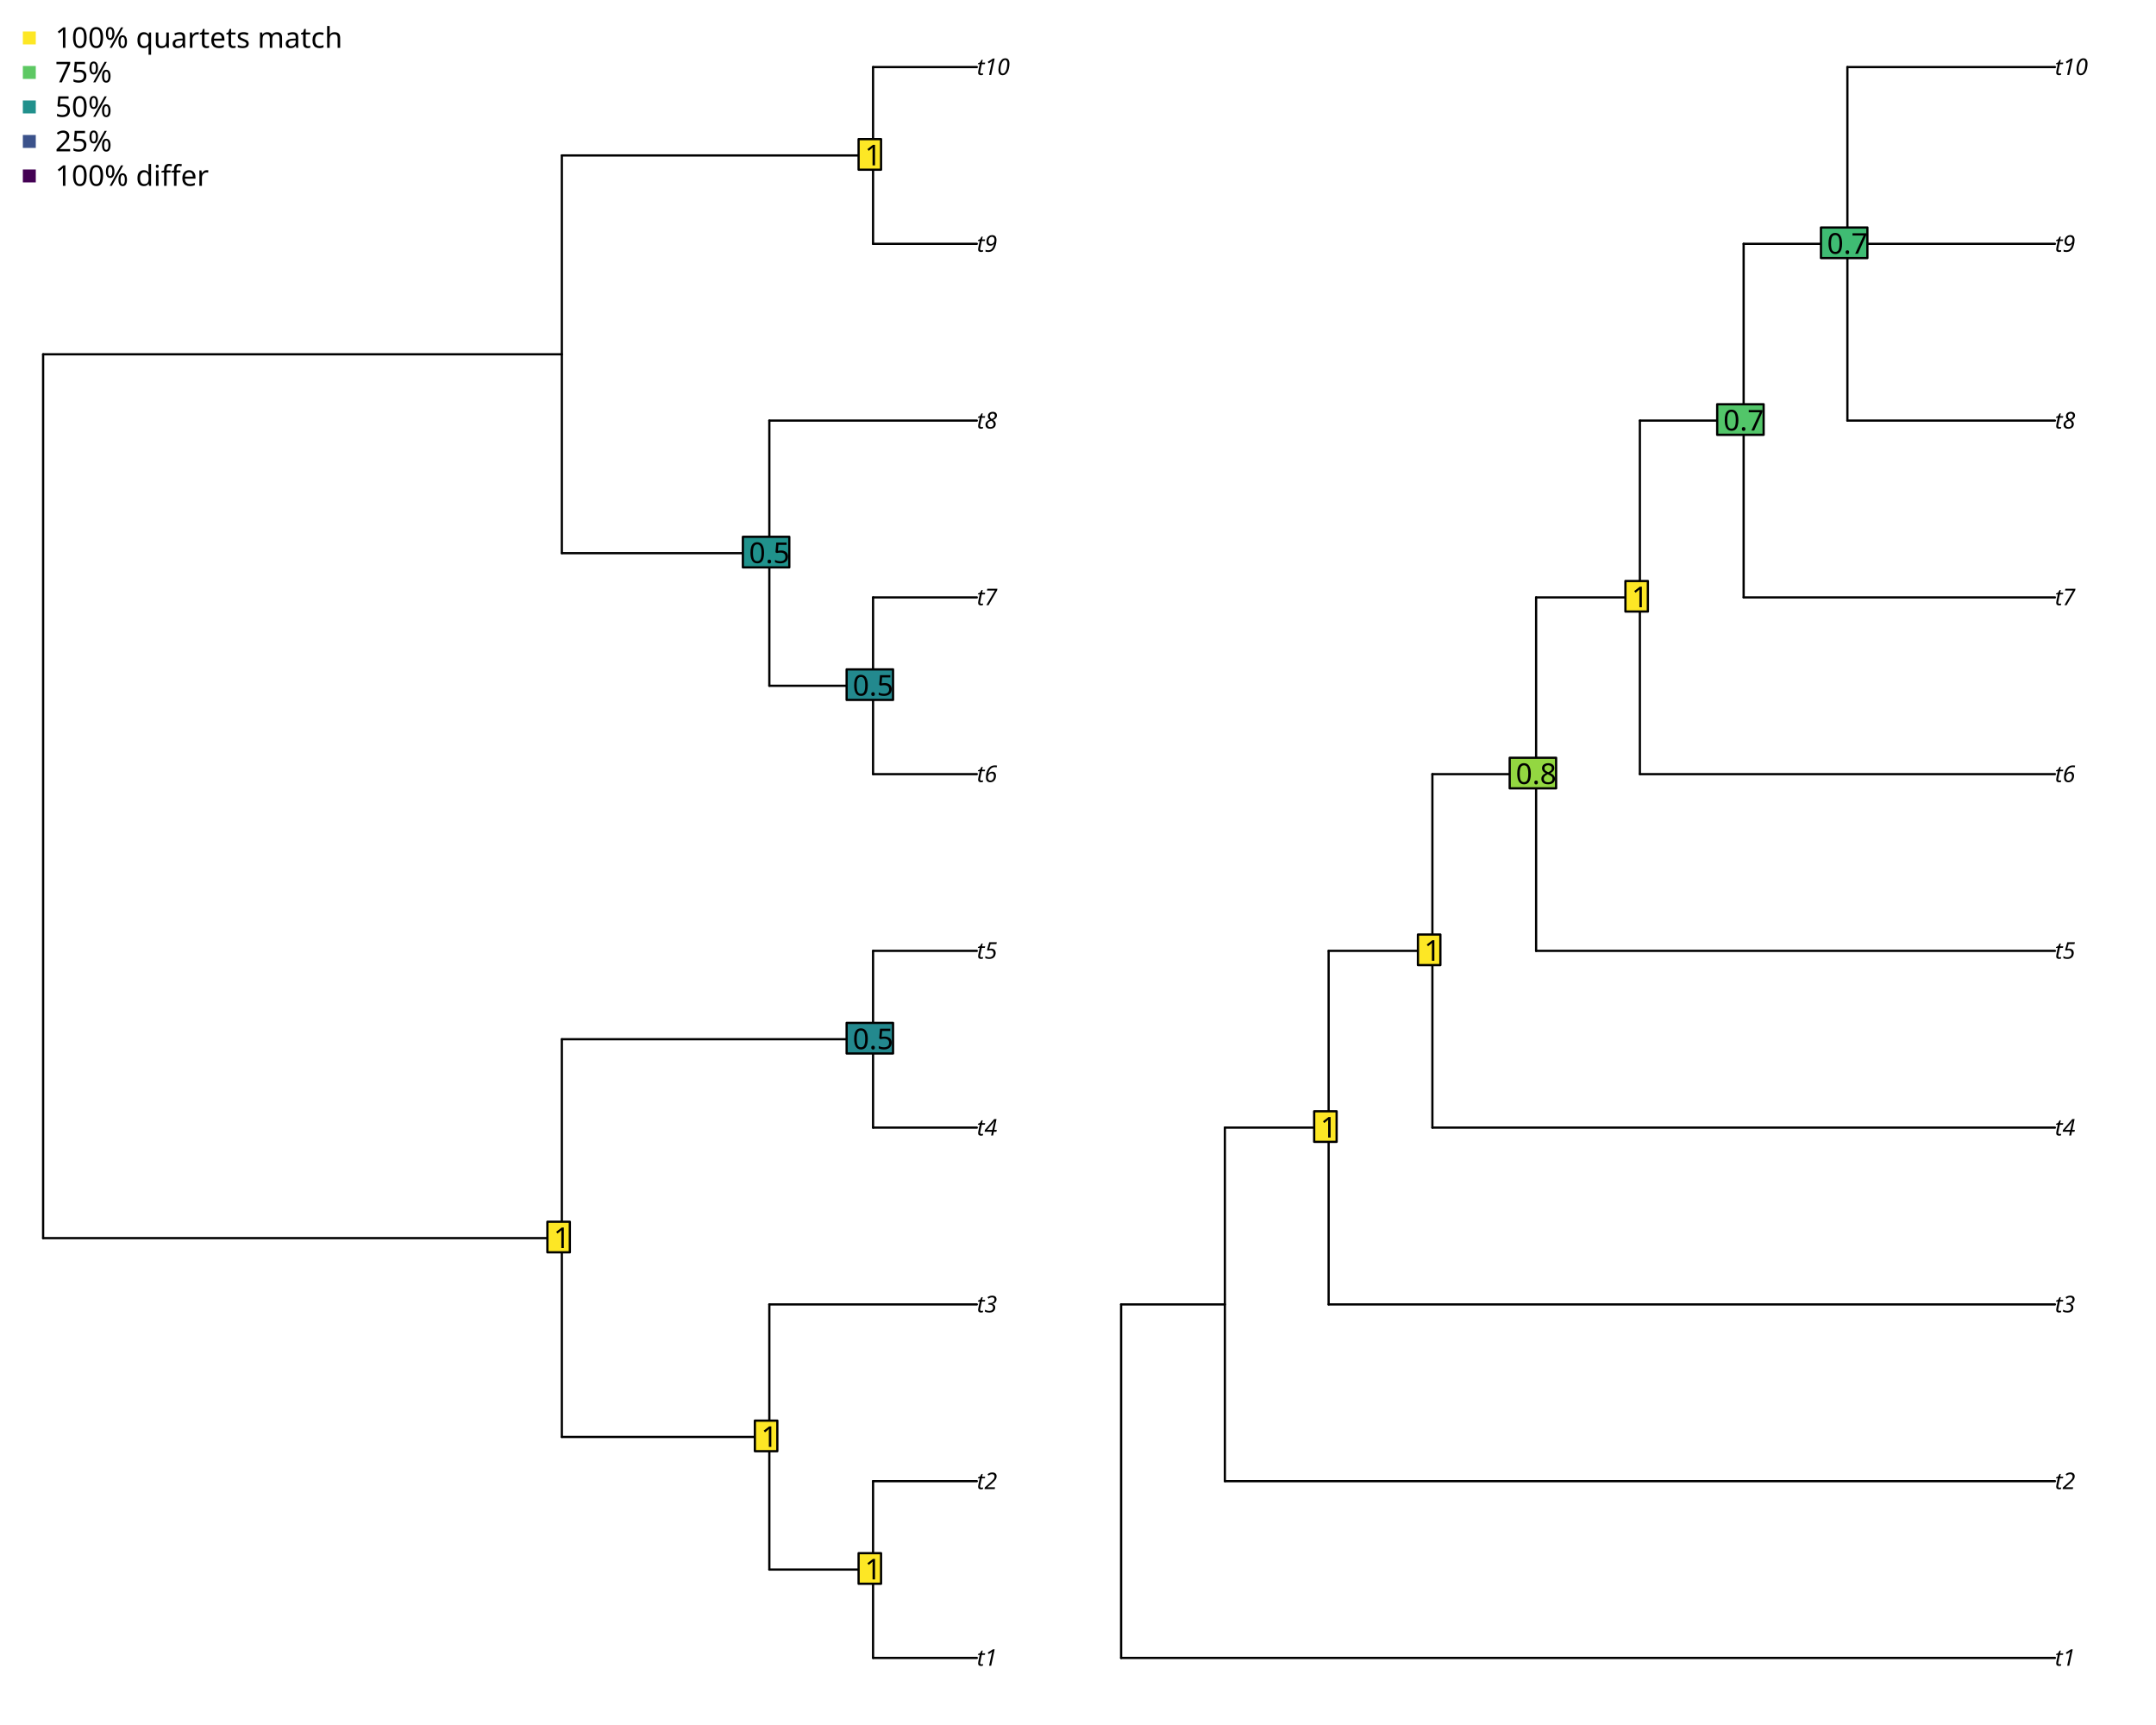
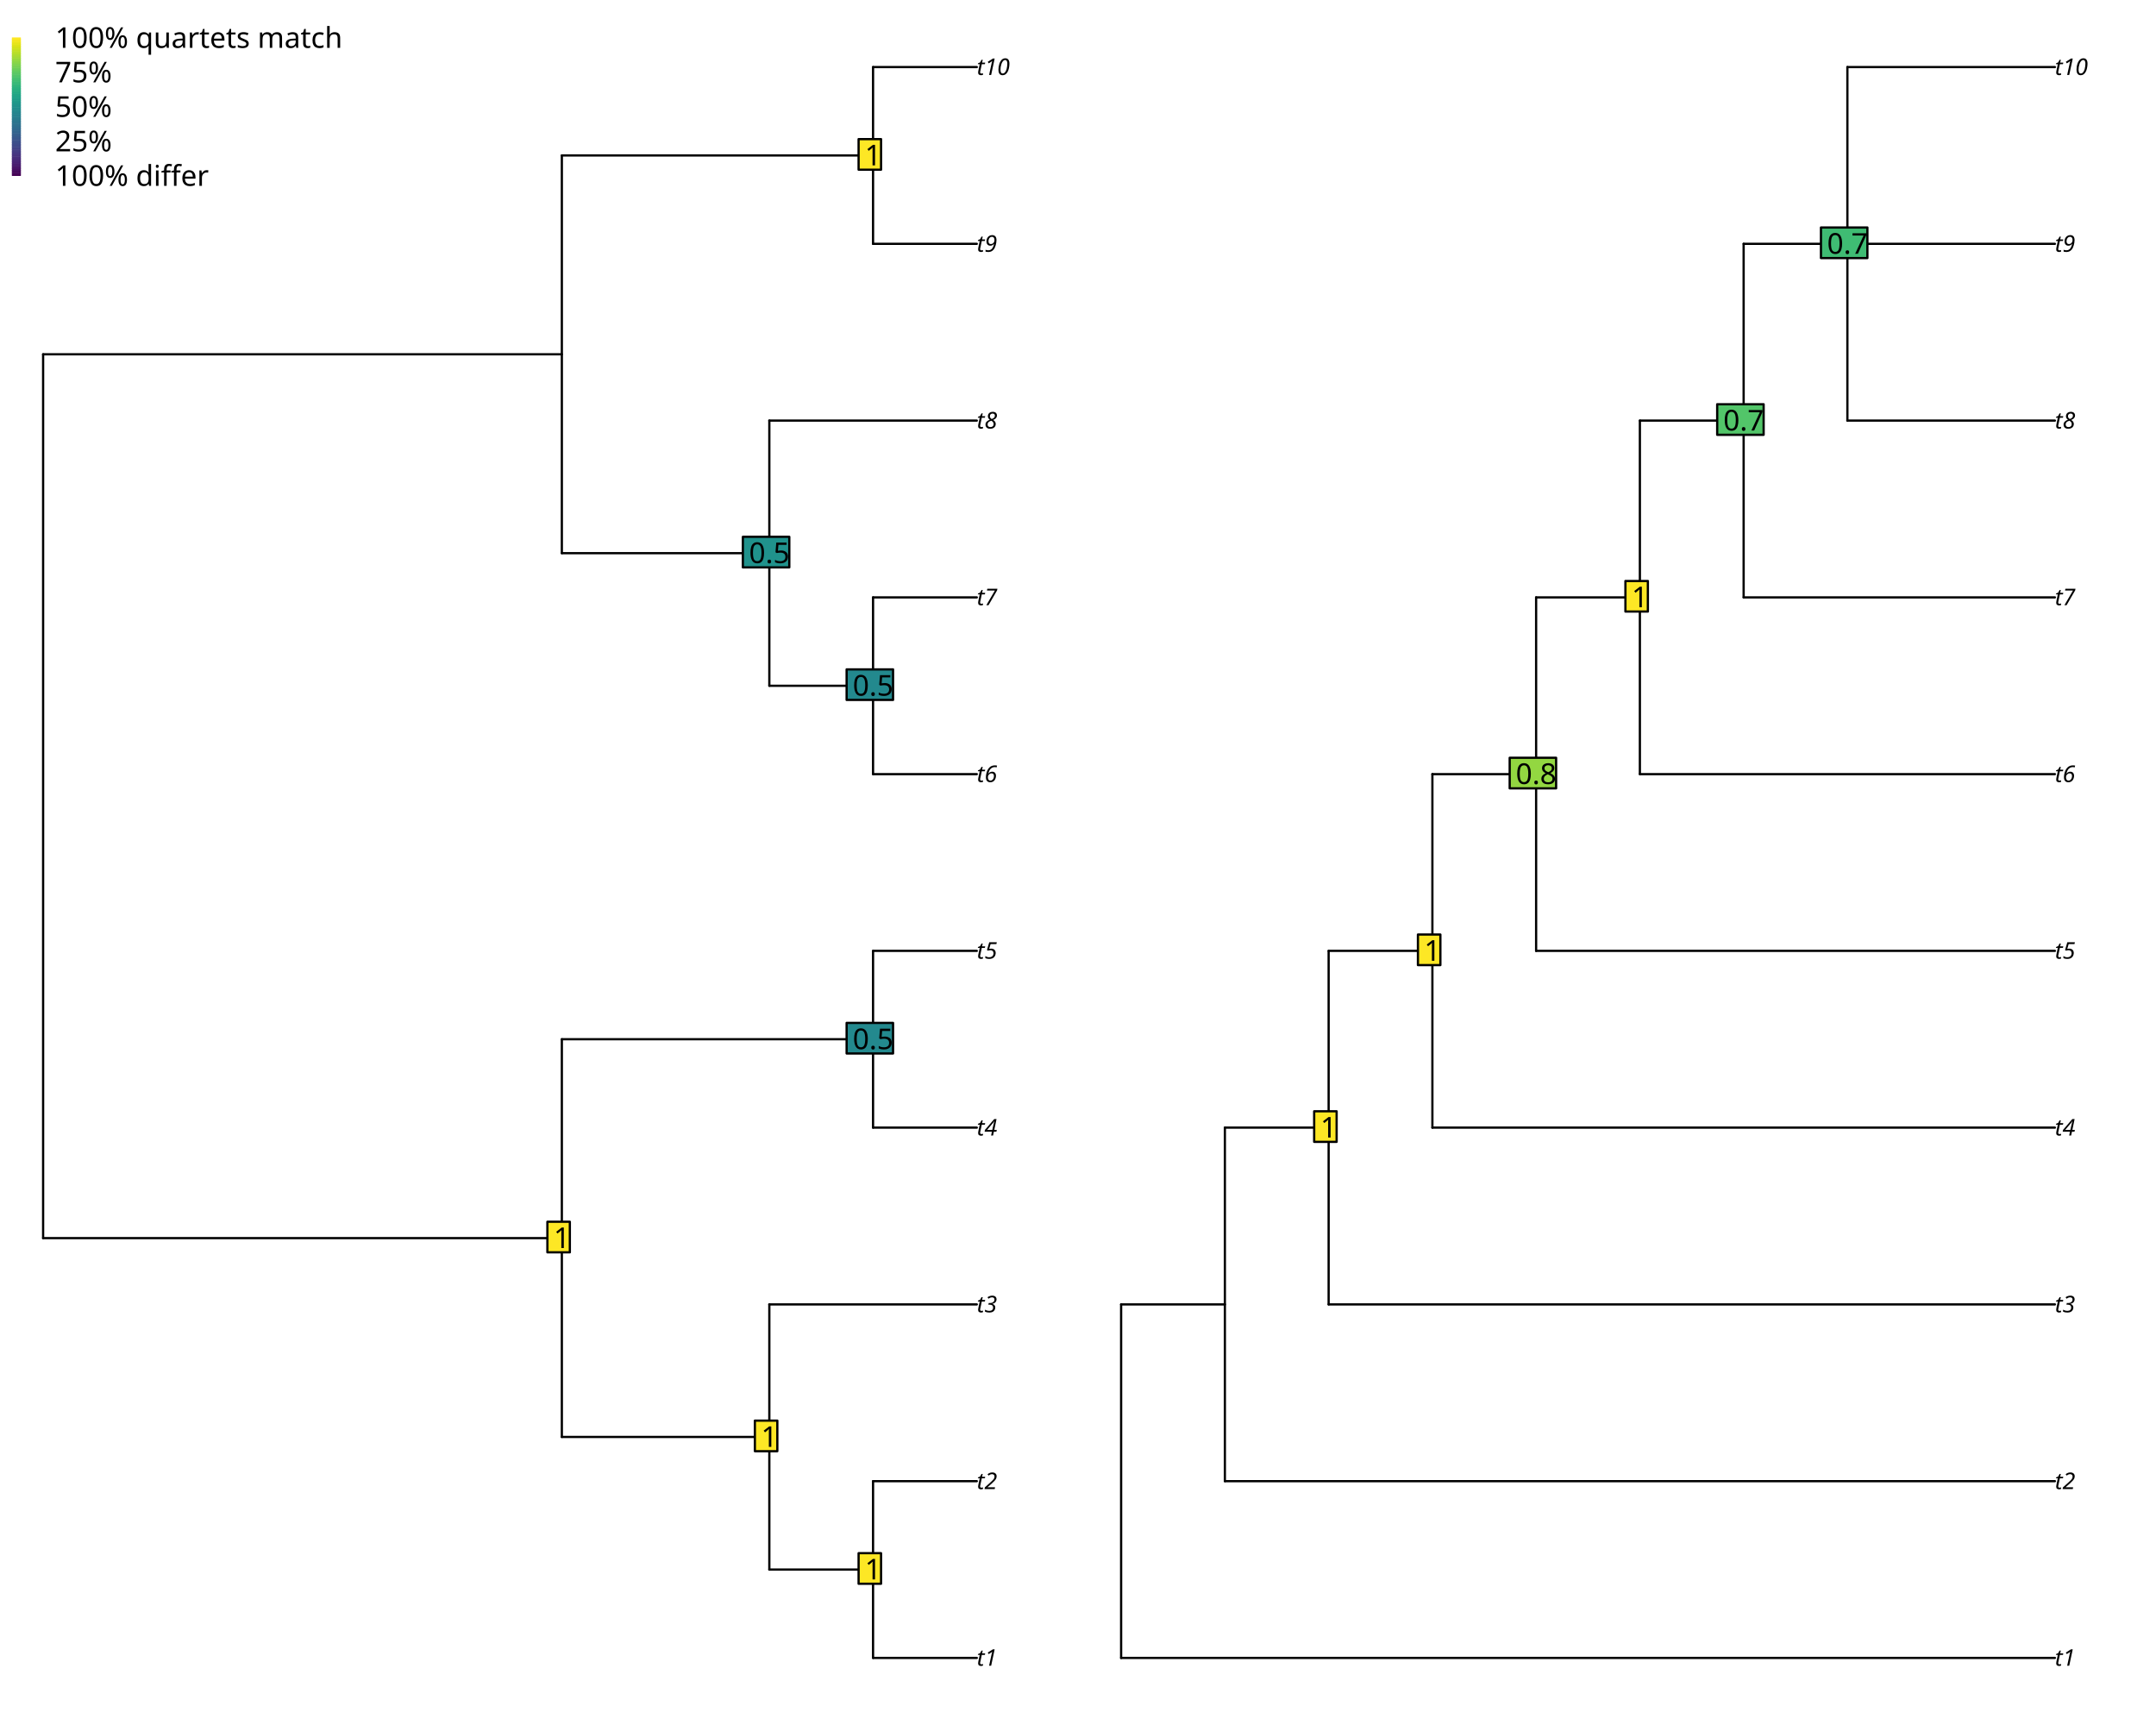
<svg xmlns="http://www.w3.org/2000/svg" class="svglite" data-engine-version="2.0" width="720.00pt" height="576.00pt" viewBox="0 0 720.00 576.00">
  <defs>
    <style type="text/css">
    .svglite line, .svglite polyline, .svglite polygon, .svglite path, .svglite rect, .svglite circle {
      fill: none;
      stroke: #000000;
      stroke-linecap: round;
      stroke-linejoin: round;
      stroke-miterlimit: 10.00;
    }
  </style>
  </defs>
  <rect width="100%" height="100%" style="stroke: none; fill: #FFFFFF;" />
  <defs>
    <clipPath id="cpMC4wMHw3MjAuMDB8MC4wMHw1NzYuMDA=">
      <rect x="0.00" y="0.00" width="720.00" height="576.00" />
    </clipPath>
  </defs>
  <g clip-path="url(#cpMC4wMHw3MjAuMDB8MC4wMHw1NzYuMDA=)">
</g>
  <defs>
    <clipPath id="cpMC4wMHwzNjAuMDB8MC4wMHw1NzYuMDA=">
      <rect x="0.00" y="0.00" width="360.00" height="576.00" />
    </clipPath>
  </defs>
  <g clip-path="url(#cpMC4wMHwzNjAuMDB8MC4wMHw1NzYuMDA=)">
</g>
  <defs>
    <clipPath id="cpMS4xNXwzNTguODV8MS4xNXw1NzQuODU=">
      <rect x="1.15" y="1.15" width="357.70" height="573.70" />
    </clipPath>
  </defs>
  <g clip-path="url(#cpMS4xNXwzNTguODV8MS4xNXw1NzQuODU=)">
    <line x1="14.40" y1="413.42" x2="187.63" y2="413.42" style="stroke-width: 0.75;" />
    <line x1="187.63" y1="479.82" x2="256.92" y2="479.82" style="stroke-width: 0.75;" />
    <line x1="256.92" y1="524.09" x2="291.56" y2="524.09" style="stroke-width: 0.75;" />
    <line x1="291.56" y1="553.60" x2="326.21" y2="553.60" style="stroke-width: 0.75;" />
    <line x1="291.56" y1="494.58" x2="326.21" y2="494.58" style="stroke-width: 0.75;" />
    <line x1="256.92" y1="435.56" x2="326.21" y2="435.56" style="stroke-width: 0.75;" />
    <line x1="187.63" y1="347.02" x2="291.56" y2="347.02" style="stroke-width: 0.75;" />
    <line x1="291.56" y1="376.53" x2="326.21" y2="376.53" style="stroke-width: 0.75;" />
    <line x1="291.56" y1="317.51" x2="326.21" y2="317.51" style="stroke-width: 0.75;" />
    <line x1="14.40" y1="118.31" x2="187.63" y2="118.31" style="stroke-width: 0.75;" />
    <line x1="187.63" y1="184.71" x2="256.92" y2="184.71" style="stroke-width: 0.75;" />
    <line x1="256.92" y1="228.98" x2="291.56" y2="228.98" style="stroke-width: 0.75;" />
    <line x1="291.56" y1="258.49" x2="326.21" y2="258.49" style="stroke-width: 0.75;" />
    <line x1="291.56" y1="199.47" x2="326.21" y2="199.47" style="stroke-width: 0.75;" />
    <line x1="256.92" y1="140.44" x2="326.21" y2="140.44" style="stroke-width: 0.75;" />
    <line x1="187.63" y1="51.91" x2="291.56" y2="51.91" style="stroke-width: 0.75;" />
    <line x1="291.56" y1="81.42" x2="326.21" y2="81.42" style="stroke-width: 0.75;" />
    <line x1="291.56" y1="22.40" x2="326.21" y2="22.40" style="stroke-width: 0.75;" />
    <line x1="14.40" y1="413.42" x2="14.40" y2="118.31" style="stroke-width: 0.75;" />
    <line x1="187.63" y1="479.82" x2="187.63" y2="347.02" style="stroke-width: 0.75;" />
    <line x1="256.92" y1="524.09" x2="256.92" y2="435.56" style="stroke-width: 0.75;" />
    <line x1="291.56" y1="553.60" x2="291.56" y2="494.58" style="stroke-width: 0.75;" />
    <line x1="291.56" y1="376.53" x2="291.56" y2="317.51" style="stroke-width: 0.75;" />
    <line x1="187.63" y1="184.71" x2="187.63" y2="51.91" style="stroke-width: 0.75;" />
    <line x1="256.92" y1="228.98" x2="256.92" y2="140.44" style="stroke-width: 0.75;" />
    <line x1="291.56" y1="258.49" x2="291.56" y2="199.47" style="stroke-width: 0.75;" />
    <line x1="291.56" y1="81.42" x2="291.56" y2="22.40" style="stroke-width: 0.75;" />
    <text x="326.21" y="556.21" style="font-size: 7.68px; font-style: italic; font-family: sans;" textLength="6.41px" lengthAdjust="spacingAndGlyphs">t1</text>
    <text x="326.21" y="497.23" style="font-size: 7.68px; font-style: italic; font-family: sans;" textLength="6.41px" lengthAdjust="spacingAndGlyphs">t2</text>
    <text x="326.21" y="438.20" style="font-size: 7.68px; font-style: italic; font-family: sans;" textLength="6.41px" lengthAdjust="spacingAndGlyphs">t3</text>
    <text x="326.21" y="379.15" style="font-size: 7.68px; font-style: italic; font-family: sans;" textLength="6.41px" lengthAdjust="spacingAndGlyphs">t4</text>
    <text x="326.21" y="320.12" style="font-size: 7.68px; font-style: italic; font-family: sans;" textLength="6.41px" lengthAdjust="spacingAndGlyphs">t5</text>
    <text x="326.21" y="261.13" style="font-size: 7.68px; font-style: italic; font-family: sans;" textLength="6.41px" lengthAdjust="spacingAndGlyphs">t6</text>
    <text x="326.21" y="202.08" style="font-size: 7.68px; font-style: italic; font-family: sans;" textLength="6.41px" lengthAdjust="spacingAndGlyphs">t7</text>
    <text x="326.21" y="143.09" style="font-size: 7.68px; font-style: italic; font-family: sans;" textLength="6.41px" lengthAdjust="spacingAndGlyphs">t8</text>
    <text x="326.21" y="84.07" style="font-size: 7.68px; font-style: italic; font-family: sans;" textLength="6.41px" lengthAdjust="spacingAndGlyphs">t9</text>
    <text x="326.21" y="25.04" style="font-size: 7.68px; font-style: italic; font-family: sans;" textLength="10.68px" lengthAdjust="spacingAndGlyphs">t10</text>
    <rect x="182.80" y="407.96" width="7.50" height="10.21" style="stroke-width: 0.75; fill: #FDE725;" />
    <rect x="252.09" y="474.36" width="7.50" height="10.21" style="stroke-width: 0.75; fill: #FDE725;" />
    <rect x="286.73" y="518.63" width="7.50" height="10.21" style="stroke-width: 0.75; fill: #FDE725;" />
    <rect x="282.73" y="341.56" width="15.51" height="10.21" style="stroke-width: 0.75; fill: #23898E;" />
    <rect x="248.08" y="179.25" width="15.51" height="10.21" style="stroke-width: 0.75; fill: #20928C;" />
    <rect x="282.73" y="223.51" width="15.51" height="10.21" style="stroke-width: 0.75; fill: #23898E;" />
    <rect x="286.73" y="46.45" width="7.50" height="10.21" style="stroke-width: 0.75; fill: #FDE725;" />
    <text x="187.63" y="416.73" text-anchor="middle" style="font-size: 9.60px; font-family: sans;" textLength="5.34px" lengthAdjust="spacingAndGlyphs">1</text>
    <text x="256.92" y="483.13" text-anchor="middle" style="font-size: 9.60px; font-family: sans;" textLength="5.34px" lengthAdjust="spacingAndGlyphs">1</text>
    <text x="291.56" y="527.39" text-anchor="middle" style="font-size: 9.60px; font-family: sans;" textLength="5.34px" lengthAdjust="spacingAndGlyphs">1</text>
    <text x="291.56" y="350.33" text-anchor="middle" style="font-size: 9.60px; font-family: sans;" textLength="13.35px" lengthAdjust="spacingAndGlyphs">0.5</text>
    <text x="256.92" y="188.01" text-anchor="middle" style="font-size: 9.60px; font-family: sans;" textLength="13.35px" lengthAdjust="spacingAndGlyphs">0.5</text>
    <text x="291.56" y="232.28" text-anchor="middle" style="font-size: 9.60px; font-family: sans;" textLength="13.35px" lengthAdjust="spacingAndGlyphs">0.5</text>
    <text x="291.56" y="55.21" text-anchor="middle" style="font-size: 9.60px; font-family: sans;" textLength="5.34px" lengthAdjust="spacingAndGlyphs">1</text>
-     <polygon points="7.63,14.83 11.95,14.83 11.95,10.51 7.63,10.51 " style="stroke-width: 0.75; stroke: none; fill: #FDE725;" />
-     <polygon points="7.63,26.35 11.95,26.35 11.95,22.03 7.63,22.03 " style="stroke-width: 0.75; stroke: none; fill: #5DC863;" />
-     <polygon points="7.63,37.87 11.95,37.87 11.95,33.55 7.63,33.55 " style="stroke-width: 0.75; stroke: none; fill: #21908C;" />
-     <polygon points="7.63,49.39 11.95,49.39 11.95,45.07 7.63,45.07 " style="stroke-width: 0.75; stroke: none; fill: #3B528B;" />
-     <polygon points="7.63,60.91 11.95,60.91 11.95,56.59 7.63,56.59 " style="stroke-width: 0.75; stroke: none; fill: #440154;" />
    <text x="18.43" y="15.98" style="font-size: 9.60px; font-family: sans;" textLength="90.73px" lengthAdjust="spacingAndGlyphs">100% quartets match</text>
    <text x="18.43" y="27.50" style="font-size: 9.60px; font-family: sans;" textLength="19.22px" lengthAdjust="spacingAndGlyphs">75%</text>
    <text x="18.43" y="39.02" style="font-size: 9.60px; font-family: sans;" textLength="19.22px" lengthAdjust="spacingAndGlyphs">50%</text>
    <text x="18.43" y="50.54" style="font-size: 9.60px; font-family: sans;" textLength="19.22px" lengthAdjust="spacingAndGlyphs">25%</text>
    <text x="18.43" y="62.06" style="font-size: 9.60px; font-family: sans;" textLength="48.56px" lengthAdjust="spacingAndGlyphs">100% differ</text>
+     <line x1="5.47" y1="58.75" x2="5.47" y2="58.11" style="stroke-width: 3.00; stroke: #440154; stroke-linecap: butt;" />
+     <line x1="5.47" y1="58.30" x2="5.47" y2="57.66" style="stroke-width: 3.00; stroke: #450558; stroke-linecap: butt;" />
+     <line x1="5.47" y1="57.84" x2="5.47" y2="57.20" style="stroke-width: 3.00; stroke: #46085C; stroke-linecap: butt;" />
+     <line x1="5.47" y1="57.38" x2="5.47" y2="56.74" style="stroke-width: 3.00; stroke: #470C5F; stroke-linecap: butt;" />
+     <line x1="5.47" y1="56.93" x2="5.47" y2="56.29" style="stroke-width: 3.00; stroke: #471063; stroke-linecap: butt;" />
+     <line x1="5.47" y1="56.47" x2="5.47" y2="55.83" style="stroke-width: 3.00; stroke: #481467; stroke-linecap: butt;" />
+     <line x1="5.47" y1="56.01" x2="5.47" y2="55.37" style="stroke-width: 3.00; stroke: #481769; stroke-linecap: butt;" />
+     <line x1="5.47" y1="55.56" x2="5.47" y2="54.92" style="stroke-width: 3.00; stroke: #481B6D; stroke-linecap: butt;" />
+     <line x1="5.47" y1="55.10" x2="5.47" y2="54.46" style="stroke-width: 3.00; stroke: #481E6F; stroke-linecap: butt;" />
+     <line x1="5.47" y1="54.65" x2="5.47" y2="54.01" style="stroke-width: 3.00; stroke: #482173; stroke-linecap: butt;" />
+     <line x1="5.47" y1="54.19" x2="5.47" y2="53.55" style="stroke-width: 3.00; stroke: #482576; stroke-linecap: butt;" />
+     <line x1="5.47" y1="53.73" x2="5.47" y2="53.09" style="stroke-width: 3.00; stroke: #482878; stroke-linecap: butt;" />
+     <line x1="5.47" y1="53.28" x2="5.47" y2="52.64" style="stroke-width: 3.00; stroke: #472B7A; stroke-linecap: butt;" />
+     <line x1="5.47" y1="52.82" x2="5.47" y2="52.18" style="stroke-width: 3.00; stroke: #472E7C; stroke-linecap: butt;" />
+     <line x1="5.47" y1="52.36" x2="5.47" y2="51.72" style="stroke-width: 3.00; stroke: #46317E; stroke-linecap: butt;" />
+     <line x1="5.47" y1="51.91" x2="5.47" y2="51.27" style="stroke-width: 3.00; stroke: #463480; stroke-linecap: butt;" />
+     <line x1="5.47" y1="51.45" x2="5.47" y2="50.81" style="stroke-width: 3.00; stroke: #453882; stroke-linecap: butt;" />
+     <line x1="5.47" y1="51.00" x2="5.47" y2="50.36" style="stroke-width: 3.00; stroke: #443A83; stroke-linecap: butt;" />
+     <line x1="5.47" y1="50.54" x2="5.47" y2="49.90" style="stroke-width: 3.00; stroke: #433E85; stroke-linecap: butt;" />
+     <line x1="5.47" y1="50.08" x2="5.47" y2="49.44" style="stroke-width: 3.00; stroke: #424086; stroke-linecap: butt;" />
+     <line x1="5.47" y1="49.63" x2="5.47" y2="48.99" style="stroke-width: 3.00; stroke: #414487; stroke-linecap: butt;" />
+     <line x1="5.47" y1="49.17" x2="5.47" y2="48.53" style="stroke-width: 3.00; stroke: #3F4788; stroke-linecap: butt;" />
+     <line x1="5.47" y1="48.71" x2="5.47" y2="48.07" style="stroke-width: 3.00; stroke: #3E4989; stroke-linecap: butt;" />
+     <line x1="5.47" y1="48.26" x2="5.47" y2="47.62" style="stroke-width: 3.00; stroke: #3D4D8A; stroke-linecap: butt;" />
+     <line x1="5.47" y1="47.80" x2="5.47" y2="47.16" style="stroke-width: 3.00; stroke: #3C4F8A; stroke-linecap: butt;" />
+     <line x1="5.47" y1="47.35" x2="5.47" y2="46.71" style="stroke-width: 3.00; stroke: #3B528B; stroke-linecap: butt;" />
+     <line x1="5.47" y1="46.89" x2="5.47" y2="46.25" style="stroke-width: 3.00; stroke: #3A548C; stroke-linecap: butt;" />
+     <line x1="5.47" y1="46.43" x2="5.47" y2="45.79" style="stroke-width: 3.00; stroke: #38588C; stroke-linecap: butt;" />
+     <line x1="5.47" y1="45.98" x2="5.47" y2="45.34" style="stroke-width: 3.00; stroke: #375A8C; stroke-linecap: butt;" />
+     <line x1="5.47" y1="45.52" x2="5.47" y2="44.88" style="stroke-width: 3.00; stroke: #365D8D; stroke-linecap: butt;" />
+     <line x1="5.47" y1="45.06" x2="5.47" y2="44.42" style="stroke-width: 3.00; stroke: #35608D; stroke-linecap: butt;" />
+     <line x1="5.47" y1="44.61" x2="5.47" y2="43.97" style="stroke-width: 3.00; stroke: #33628D; stroke-linecap: butt;" />
+     <line x1="5.47" y1="44.15" x2="5.47" y2="43.51" style="stroke-width: 3.00; stroke: #32658E; stroke-linecap: butt;" />
+     <line x1="5.47" y1="43.70" x2="5.47" y2="43.06" style="stroke-width: 3.00; stroke: #31678E; stroke-linecap: butt;" />
+     <line x1="5.47" y1="43.24" x2="5.47" y2="42.60" style="stroke-width: 3.00; stroke: #306A8E; stroke-linecap: butt;" />
+     <line x1="5.47" y1="42.78" x2="5.47" y2="42.14" style="stroke-width: 3.00; stroke: #2F6C8E; stroke-linecap: butt;" />
+     <line x1="5.47" y1="42.33" x2="5.47" y2="41.69" style="stroke-width: 3.00; stroke: #2E6F8E; stroke-linecap: butt;" />
+     <line x1="5.47" y1="41.87" x2="5.47" y2="41.23" style="stroke-width: 3.00; stroke: #2D718E; stroke-linecap: butt;" />
+     <line x1="5.47" y1="41.41" x2="5.47" y2="40.77" style="stroke-width: 3.00; stroke: #2C738E; stroke-linecap: butt;" />
+     <line x1="5.47" y1="40.96" x2="5.47" y2="40.32" style="stroke-width: 3.00; stroke: #2B758E; stroke-linecap: butt;" />
+     <line x1="5.47" y1="40.50" x2="5.47" y2="39.86" style="stroke-width: 3.00; stroke: #2A788E; stroke-linecap: butt;" />
+     <line x1="5.47" y1="40.05" x2="5.47" y2="39.41" style="stroke-width: 3.00; stroke: #297B8E; stroke-linecap: butt;" />
+     <line x1="5.47" y1="39.59" x2="5.47" y2="38.95" style="stroke-width: 3.00; stroke: #287D8E; stroke-linecap: butt;" />
+     <line x1="5.47" y1="39.13" x2="5.47" y2="38.49" style="stroke-width: 3.00; stroke: #27808E; stroke-linecap: butt;" />
+     <line x1="5.47" y1="38.68" x2="5.47" y2="38.04" style="stroke-width: 3.00; stroke: #26828E; stroke-linecap: butt;" />
+     <line x1="5.47" y1="38.22" x2="5.47" y2="37.58" style="stroke-width: 3.00; stroke: #25848E; stroke-linecap: butt;" />
+     <line x1="5.47" y1="37.77" x2="5.47" y2="37.12" style="stroke-width: 3.00; stroke: #24868E; stroke-linecap: butt;" />
+     <line x1="5.47" y1="37.31" x2="5.47" y2="36.67" style="stroke-width: 3.00; stroke: #23898E; stroke-linecap: butt;" />
+     <line x1="5.47" y1="36.85" x2="5.47" y2="36.21" style="stroke-width: 3.00; stroke: #228B8D; stroke-linecap: butt;" />
+     <line x1="5.47" y1="36.40" x2="5.47" y2="35.76" style="stroke-width: 3.00; stroke: #218E8D; stroke-linecap: butt;" />
+     <line x1="5.47" y1="35.94" x2="5.47" y2="35.30" style="stroke-width: 3.00; stroke: #21908C; stroke-linecap: butt;" />
+     <line x1="5.47" y1="35.48" x2="5.47" y2="34.84" style="stroke-width: 3.00; stroke: #20928C; stroke-linecap: butt;" />
+     <line x1="5.47" y1="35.03" x2="5.47" y2="34.39" style="stroke-width: 3.00; stroke: #1F958B; stroke-linecap: butt;" />
+     <line x1="5.47" y1="34.57" x2="5.47" y2="33.93" style="stroke-width: 3.00; stroke: #1F978B; stroke-linecap: butt;" />
+     <line x1="5.47" y1="34.12" x2="5.47" y2="33.47" style="stroke-width: 3.00; stroke: #1F9A8A; stroke-linecap: butt;" />
+     <line x1="5.47" y1="33.66" x2="5.47" y2="33.02" style="stroke-width: 3.00; stroke: #1E9C89; stroke-linecap: butt;" />
+     <line x1="5.47" y1="33.20" x2="5.47" y2="32.56" style="stroke-width: 3.00; stroke: #1F9F88; stroke-linecap: butt;" />
+     <line x1="5.47" y1="32.75" x2="5.47" y2="32.11" style="stroke-width: 3.00; stroke: #1FA188; stroke-linecap: butt;" />
+     <line x1="5.47" y1="32.29" x2="5.47" y2="31.65" style="stroke-width: 3.00; stroke: #20A386; stroke-linecap: butt;" />
+     <line x1="5.47" y1="31.83" x2="5.47" y2="31.19" style="stroke-width: 3.00; stroke: #21A585; stroke-linecap: butt;" />
+     <line x1="5.47" y1="31.38" x2="5.47" y2="30.74" style="stroke-width: 3.00; stroke: #22A884; stroke-linecap: butt;" />
+     <line x1="5.47" y1="30.92" x2="5.47" y2="30.28" style="stroke-width: 3.00; stroke: #25AB82; stroke-linecap: butt;" />
+     <line x1="5.47" y1="30.47" x2="5.47" y2="29.82" style="stroke-width: 3.00; stroke: #26AD81; stroke-linecap: butt;" />
+     <line x1="5.47" y1="30.01" x2="5.47" y2="29.37" style="stroke-width: 3.00; stroke: #29AF7F; stroke-linecap: butt;" />
+     <line x1="5.47" y1="29.55" x2="5.47" y2="28.91" style="stroke-width: 3.00; stroke: #2CB17E; stroke-linecap: butt;" />
+     <line x1="5.47" y1="29.10" x2="5.47" y2="28.46" style="stroke-width: 3.00; stroke: #2FB47C; stroke-linecap: butt;" />
+     <line x1="5.47" y1="28.64" x2="5.47" y2="28.00" style="stroke-width: 3.00; stroke: #33B67A; stroke-linecap: butt;" />
+     <line x1="5.47" y1="28.18" x2="5.47" y2="27.54" style="stroke-width: 3.00; stroke: #37B878; stroke-linecap: butt;" />
+     <line x1="5.47" y1="27.73" x2="5.47" y2="27.09" style="stroke-width: 3.00; stroke: #3ABA76; stroke-linecap: butt;" />
+     <line x1="5.47" y1="27.27" x2="5.47" y2="26.63" style="stroke-width: 3.00; stroke: #3FBC73; stroke-linecap: butt;" />
+     <line x1="5.47" y1="26.82" x2="5.47" y2="26.17" style="stroke-width: 3.00; stroke: #43BF71; stroke-linecap: butt;" />
+     <line x1="5.47" y1="26.36" x2="5.47" y2="25.72" style="stroke-width: 3.00; stroke: #48C16E; stroke-linecap: butt;" />
+     <line x1="5.47" y1="25.90" x2="5.47" y2="25.26" style="stroke-width: 3.00; stroke: #4DC36B; stroke-linecap: butt;" />
+     <line x1="5.47" y1="25.45" x2="5.47" y2="24.81" style="stroke-width: 3.00; stroke: #52C569; stroke-linecap: butt;" />
+     <line x1="5.47" y1="24.99" x2="5.47" y2="24.35" style="stroke-width: 3.00; stroke: #57C766; stroke-linecap: butt;" />
+     <line x1="5.47" y1="24.53" x2="5.47" y2="23.89" style="stroke-width: 3.00; stroke: #5DC863; stroke-linecap: butt;" />
+     <line x1="5.47" y1="24.08" x2="5.47" y2="23.44" style="stroke-width: 3.00; stroke: #62CB5F; stroke-linecap: butt;" />
+     <line x1="5.47" y1="23.62" x2="5.47" y2="22.98" style="stroke-width: 3.00; stroke: #68CC5C; stroke-linecap: butt;" />
+     <line x1="5.47" y1="23.17" x2="5.47" y2="22.52" style="stroke-width: 3.00; stroke: #6ECE58; stroke-linecap: butt;" />
+     <line x1="5.47" y1="22.71" x2="5.47" y2="22.07" style="stroke-width: 3.00; stroke: #74D055; stroke-linecap: butt;" />
+     <line x1="5.47" y1="22.25" x2="5.47" y2="21.61" style="stroke-width: 3.00; stroke: #7AD151; stroke-linecap: butt;" />
+     <line x1="5.47" y1="21.80" x2="5.47" y2="21.16" style="stroke-width: 3.00; stroke: #80D34D; stroke-linecap: butt;" />
+     <line x1="5.47" y1="21.34" x2="5.47" y2="20.70" style="stroke-width: 3.00; stroke: #86D549; stroke-linecap: butt;" />
+     <line x1="5.47" y1="20.88" x2="5.47" y2="20.24" style="stroke-width: 3.00; stroke: #8DD645; stroke-linecap: butt;" />
+     <line x1="5.47" y1="20.43" x2="5.47" y2="19.79" style="stroke-width: 3.00; stroke: #93D741; stroke-linecap: butt;" />
+     <line x1="5.47" y1="19.97" x2="5.47" y2="19.33" style="stroke-width: 3.00; stroke: #9AD93C; stroke-linecap: butt;" />
+     <line x1="5.47" y1="19.52" x2="5.47" y2="18.88" style="stroke-width: 3.00; stroke: #A1DA38; stroke-linecap: butt;" />
+     <line x1="5.47" y1="19.06" x2="5.47" y2="18.42" style="stroke-width: 3.00; stroke: #A8DB34; stroke-linecap: butt;" />
+     <line x1="5.47" y1="18.60" x2="5.47" y2="17.96" style="stroke-width: 3.00; stroke: #AEDC30; stroke-linecap: butt;" />
+     <line x1="5.47" y1="18.15" x2="5.47" y2="17.51" style="stroke-width: 3.00; stroke: #B5DE2B; stroke-linecap: butt;" />
+     <line x1="5.47" y1="17.69" x2="5.47" y2="17.05" style="stroke-width: 3.00; stroke: #BBDF27; stroke-linecap: butt;" />
+     <line x1="5.47" y1="17.23" x2="5.47" y2="16.59" style="stroke-width: 3.00; stroke: #C2DF23; stroke-linecap: butt;" />
+     <line x1="5.47" y1="16.78" x2="5.47" y2="16.14" style="stroke-width: 3.00; stroke: #C9E120; stroke-linecap: butt;" />
+     <line x1="5.47" y1="16.32" x2="5.47" y2="15.68" style="stroke-width: 3.00; stroke: #D0E11C; stroke-linecap: butt;" />
+     <line x1="5.47" y1="15.87" x2="5.47" y2="15.23" style="stroke-width: 3.00; stroke: #D7E219; stroke-linecap: butt;" />
+     <line x1="5.47" y1="15.41" x2="5.47" y2="14.77" style="stroke-width: 3.00; stroke: #DEE318; stroke-linecap: butt;" />
+     <line x1="5.47" y1="14.95" x2="5.47" y2="14.31" style="stroke-width: 3.00; stroke: #E5E419; stroke-linecap: butt;" />
+     <line x1="5.47" y1="14.50" x2="5.47" y2="13.86" style="stroke-width: 3.00; stroke: #EBE51A; stroke-linecap: butt;" />
+     <line x1="5.47" y1="14.04" x2="5.47" y2="13.40" style="stroke-width: 3.00; stroke: #F1E51D; stroke-linecap: butt;" />
+     <line x1="5.47" y1="13.58" x2="5.47" y2="12.94" style="stroke-width: 3.00; stroke: #F7E620; stroke-linecap: butt;" />
+     <line x1="5.47" y1="13.13" x2="5.47" y2="12.49" style="stroke-width: 3.00; stroke: #FDE725; stroke-linecap: butt;" />
  </g>
  <defs>
    <clipPath id="cpMzYxLjE1fDcxOC44NXwxLjE1fDU3NC44NQ==">
      <rect x="361.15" y="1.15" width="357.70" height="573.70" />
    </clipPath>
  </defs>
  <g clip-path="url(#cpMzYxLjE1fDcxOC44NXwxLjE1fDU3NC44NQ==)">
</g>
  <defs>
    <clipPath id="cpMzYwLjAwfDcyMC4wMHwwLjAwfDU3Ni4wMA==">
      <rect x="360.00" y="0.00" width="360.00" height="576.00" />
    </clipPath>
  </defs>
  <g clip-path="url(#cpMzYwLjAwfDcyMC4wMHwwLjAwfDU3Ni4wMA==)">
</g>
  <g clip-path="url(#cpMzYxLjE1fDcxOC44NXwxLjE1fDU3NC44NQ==)">
    <line x1="374.40" y1="553.60" x2="686.24" y2="553.60" style="stroke-width: 0.75;" />
    <line x1="374.40" y1="435.56" x2="409.05" y2="435.56" style="stroke-width: 0.75;" />
    <line x1="409.05" y1="494.58" x2="686.24" y2="494.58" style="stroke-width: 0.75;" />
    <line x1="409.05" y1="376.53" x2="443.70" y2="376.53" style="stroke-width: 0.75;" />
    <line x1="443.70" y1="435.56" x2="686.24" y2="435.56" style="stroke-width: 0.75;" />
    <line x1="443.70" y1="317.51" x2="478.35" y2="317.51" style="stroke-width: 0.75;" />
    <line x1="478.35" y1="376.53" x2="686.24" y2="376.53" style="stroke-width: 0.75;" />
    <line x1="478.35" y1="258.49" x2="512.99" y2="258.49" style="stroke-width: 0.75;" />
    <line x1="512.99" y1="317.51" x2="686.24" y2="317.51" style="stroke-width: 0.75;" />
    <line x1="512.99" y1="199.47" x2="547.64" y2="199.47" style="stroke-width: 0.75;" />
    <line x1="547.64" y1="258.49" x2="686.24" y2="258.49" style="stroke-width: 0.75;" />
    <line x1="547.64" y1="140.44" x2="582.29" y2="140.44" style="stroke-width: 0.75;" />
    <line x1="582.29" y1="199.47" x2="686.24" y2="199.47" style="stroke-width: 0.75;" />
    <line x1="582.29" y1="81.42" x2="616.94" y2="81.42" style="stroke-width: 0.75;" />
    <line x1="616.94" y1="140.44" x2="686.24" y2="140.44" style="stroke-width: 0.75;" />
    <line x1="616.94" y1="81.42" x2="686.24" y2="81.42" style="stroke-width: 0.75;" />
    <line x1="616.94" y1="22.40" x2="686.24" y2="22.40" style="stroke-width: 0.75;" />
    <line x1="374.40" y1="553.60" x2="374.40" y2="435.56" style="stroke-width: 0.75;" />
    <line x1="409.05" y1="494.58" x2="409.05" y2="376.53" style="stroke-width: 0.75;" />
    <line x1="443.70" y1="435.56" x2="443.70" y2="317.51" style="stroke-width: 0.75;" />
    <line x1="478.35" y1="376.53" x2="478.35" y2="258.49" style="stroke-width: 0.75;" />
    <line x1="512.99" y1="317.51" x2="512.99" y2="199.47" style="stroke-width: 0.75;" />
    <line x1="547.64" y1="258.49" x2="547.64" y2="140.44" style="stroke-width: 0.75;" />
    <line x1="582.29" y1="199.47" x2="582.29" y2="81.42" style="stroke-width: 0.75;" />
    <line x1="616.94" y1="140.44" x2="616.94" y2="22.40" style="stroke-width: 0.75;" />
    <text x="686.24" y="556.21" style="font-size: 7.68px; font-style: italic; font-family: sans;" textLength="6.41px" lengthAdjust="spacingAndGlyphs">t1</text>
    <text x="686.24" y="497.23" style="font-size: 7.68px; font-style: italic; font-family: sans;" textLength="6.41px" lengthAdjust="spacingAndGlyphs">t2</text>
    <text x="686.24" y="438.20" style="font-size: 7.68px; font-style: italic; font-family: sans;" textLength="6.41px" lengthAdjust="spacingAndGlyphs">t3</text>
    <text x="686.24" y="379.15" style="font-size: 7.68px; font-style: italic; font-family: sans;" textLength="6.41px" lengthAdjust="spacingAndGlyphs">t4</text>
    <text x="686.24" y="320.12" style="font-size: 7.68px; font-style: italic; font-family: sans;" textLength="6.41px" lengthAdjust="spacingAndGlyphs">t5</text>
    <text x="686.24" y="261.13" style="font-size: 7.68px; font-style: italic; font-family: sans;" textLength="6.41px" lengthAdjust="spacingAndGlyphs">t6</text>
    <text x="686.24" y="202.08" style="font-size: 7.68px; font-style: italic; font-family: sans;" textLength="6.41px" lengthAdjust="spacingAndGlyphs">t7</text>
    <text x="686.24" y="143.09" style="font-size: 7.68px; font-style: italic; font-family: sans;" textLength="6.41px" lengthAdjust="spacingAndGlyphs">t8</text>
    <text x="686.24" y="84.07" style="font-size: 7.68px; font-style: italic; font-family: sans;" textLength="6.41px" lengthAdjust="spacingAndGlyphs">t9</text>
    <text x="686.24" y="25.04" style="font-size: 7.68px; font-style: italic; font-family: sans;" textLength="10.68px" lengthAdjust="spacingAndGlyphs">t10</text>
    <rect x="438.87" y="371.07" width="7.50" height="10.21" style="stroke-width: 0.75; fill: #FDE725;" />
    <rect x="473.52" y="312.05" width="7.50" height="10.21" style="stroke-width: 0.75; fill: #FDE725;" />
    <rect x="504.16" y="253.03" width="15.51" height="10.21" style="stroke-width: 0.75; fill: #93D741;" />
    <rect x="542.81" y="194.00" width="7.50" height="10.21" style="stroke-width: 0.75; fill: #FDE725;" />
    <rect x="573.46" y="134.98" width="15.51" height="10.21" style="stroke-width: 0.75; fill: #52C569;" />
    <rect x="608.11" y="75.96" width="15.51" height="10.21" style="stroke-width: 0.75; fill: #3FBC73;" />
    <text x="443.70" y="379.84" text-anchor="middle" style="font-size: 9.60px; font-family: sans;" textLength="5.34px" lengthAdjust="spacingAndGlyphs">1</text>
    <text x="478.35" y="320.81" text-anchor="middle" style="font-size: 9.60px; font-family: sans;" textLength="5.34px" lengthAdjust="spacingAndGlyphs">1</text>
    <text x="512.99" y="261.79" text-anchor="middle" style="font-size: 9.60px; font-family: sans;" textLength="13.35px" lengthAdjust="spacingAndGlyphs">0.8</text>
    <text x="547.64" y="202.77" text-anchor="middle" style="font-size: 9.60px; font-family: sans;" textLength="5.34px" lengthAdjust="spacingAndGlyphs">1</text>
    <text x="582.29" y="143.75" text-anchor="middle" style="font-size: 9.60px; font-family: sans;" textLength="13.35px" lengthAdjust="spacingAndGlyphs">0.7</text>
    <text x="616.94" y="84.73" text-anchor="middle" style="font-size: 9.60px; font-family: sans;" textLength="13.35px" lengthAdjust="spacingAndGlyphs">0.7</text>
  </g>
</svg>
